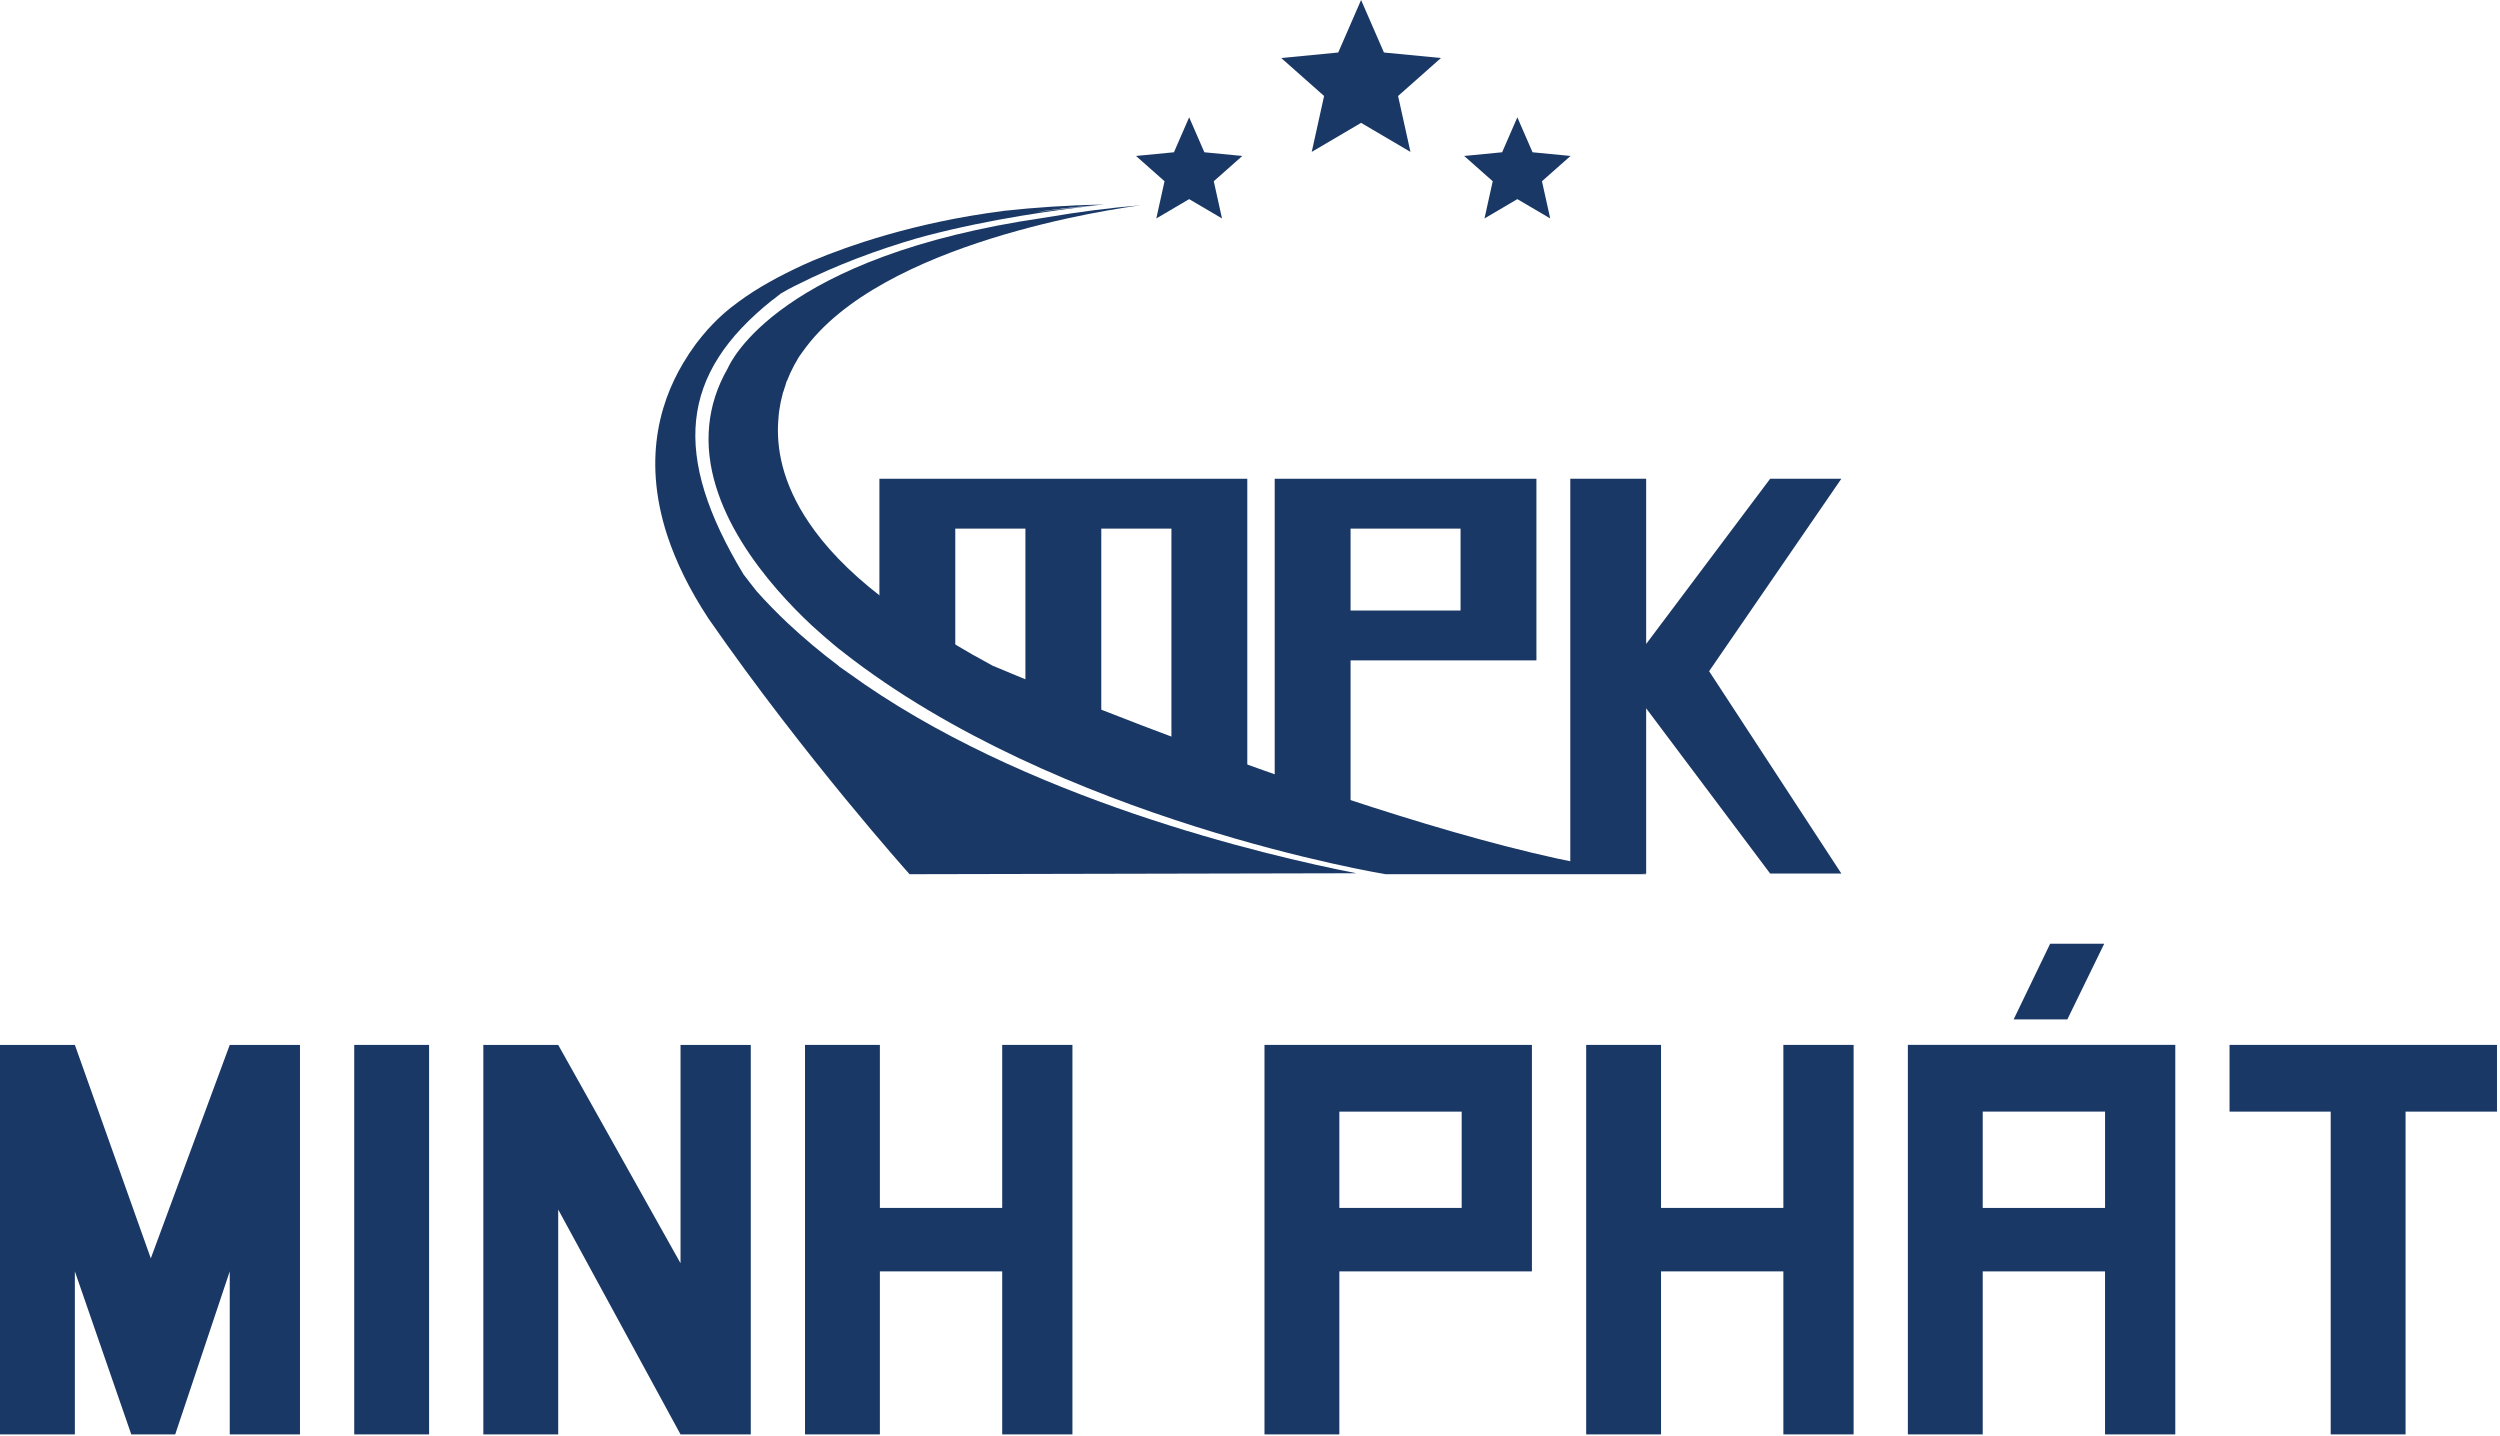
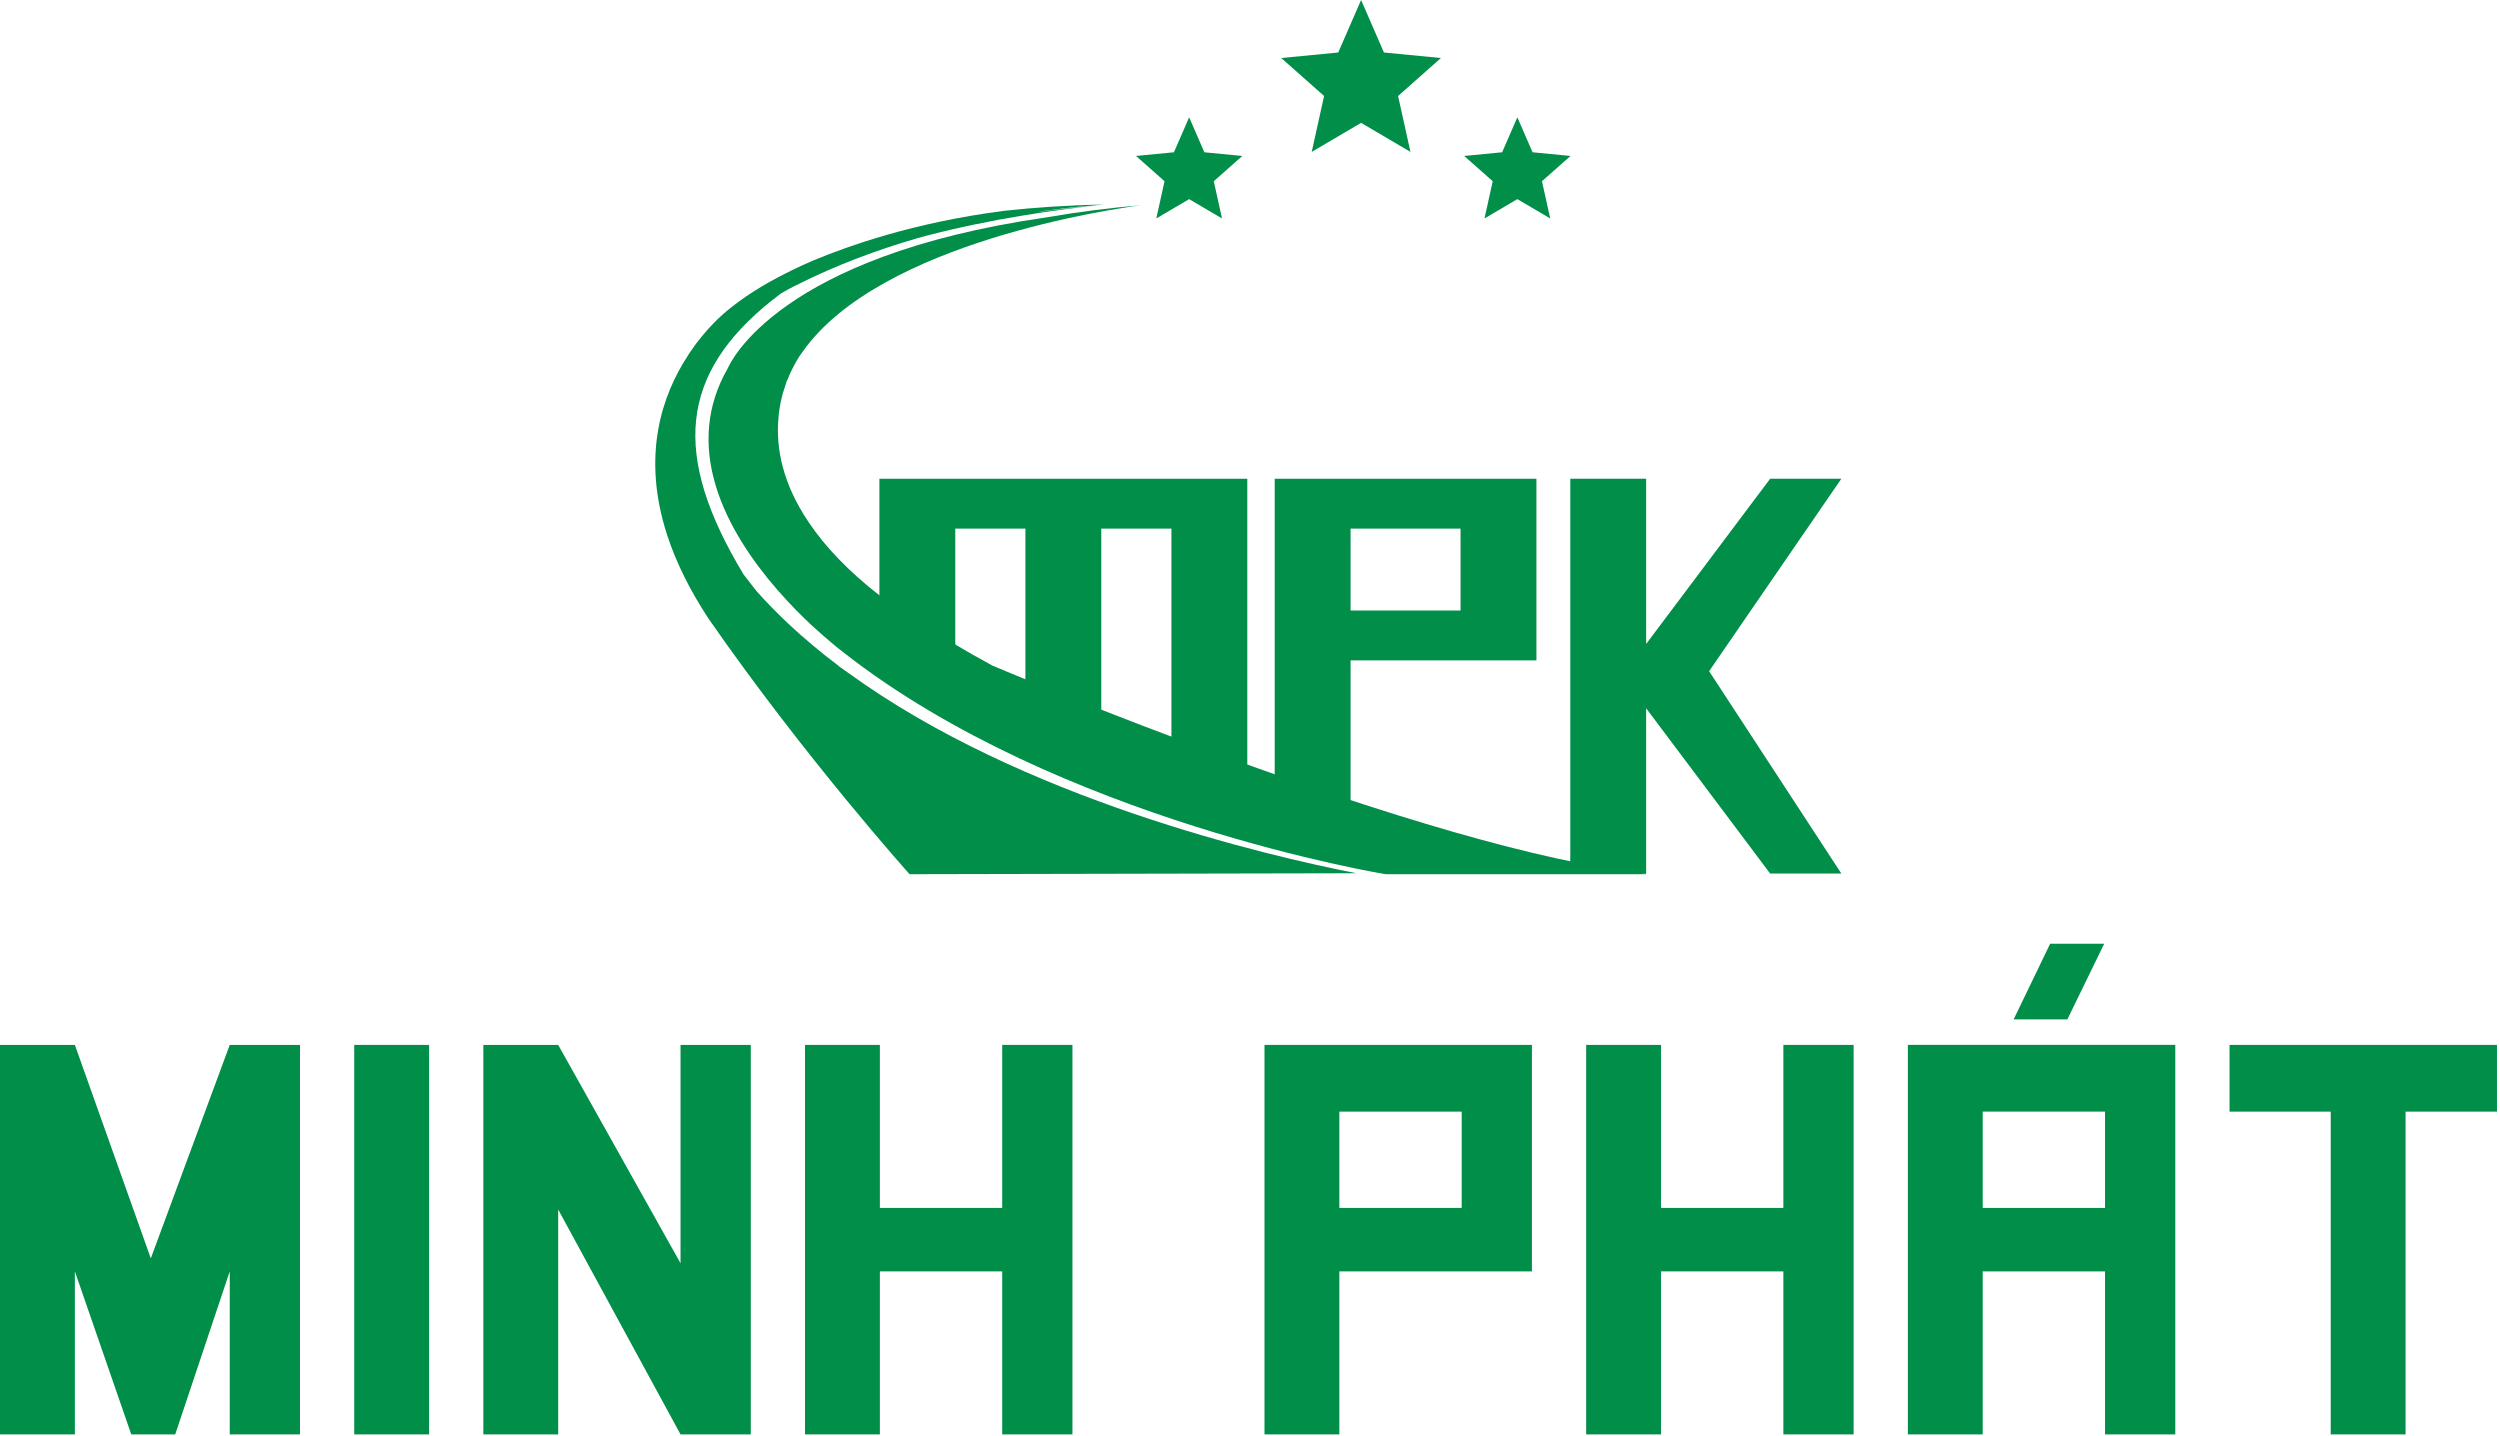
<svg xmlns="http://www.w3.org/2000/svg" width="702" height="403" viewBox="0 0 702 403" fill="none">
-   <path d="M302.173 204.243C302.173 204.243 302.173 204.275 302.209 204.275V204.243H302.173ZM302.173 204.243C302.173 204.243 302.173 204.275 302.209 204.275V204.243H302.173Z" fill="#1A3865" />
-   <path d="M302.208 204.243V204.275C302.172 204.275 302.172 204.243 302.172 204.243H302.208Z" fill="#1A3865" />
-   <path d="M302.208 204.243V204.275C302.172 204.275 302.172 204.243 302.172 204.243H302.208Z" fill="#1A3865" />
-   <path d="M302.982 210.339C302.569 209.959 302.017 209.442 301.396 208.826C301.913 209.306 302.429 209.822 302.982 210.339Z" fill="#1A3865" />
-   <path d="M301.777 210.335C302.053 210.575 302.33 210.852 302.606 211.092C302.466 210.956 302.157 210.715 301.777 210.335Z" fill="#1A3865" />
-   <path d="M302.208 204.243V204.275C302.172 204.275 302.172 204.243 302.172 204.243H302.208Z" fill="#1A3865" />
-   <path d="M302.982 210.339C302.569 209.959 302.017 209.442 301.396 208.826C301.913 209.306 302.429 209.822 302.982 210.339Z" fill="#1A3865" />
-   <path d="M301.777 210.335C302.053 210.575 302.33 210.852 302.606 211.092C302.466 210.956 302.157 210.715 301.777 210.335Z" fill="#1A3865" />
-   <path d="M301.398 208.824C302.019 209.445 302.567 209.961 302.984 210.337C302.431 209.825 301.915 209.308 301.398 208.824Z" fill="#1A3865" />
-   <path d="M344.139 46.269C343.86 46.31 343.562 46.37 343.26 46.429Z" fill="#1A3865" />
-   <path d="M266.378 57.435C266.326 57.435 266.274 57.444 266.222 57.448C266.314 57.439 266.378 57.435 266.378 57.435Z" fill="#1A3865" />
-   <path d="M266.205 57.436C266.205 57.436 266.137 57.476 266.033 57.476L266.069 57.436H266.205Z" fill="#1A3865" />
-   <path d="M333.914 32.943L338.186 42.76L348.844 43.791L340.828 50.891L343.139 61.341L333.914 55.915L324.689 61.341L327 50.891L318.984 43.791L329.642 42.76L333.914 32.943Z" fill="#1A3865" />
-   <path d="M382.193 0L388.612 14.744L404.616 16.291L392.58 26.953L396.054 42.652L382.193 34.5L368.332 42.652L371.806 26.953L359.77 16.291L375.774 14.744L382.193 0Z" fill="#1A3865" />
-   <path d="M426.07 32.943L430.342 42.76L441 43.791L432.984 50.891L435.299 61.341L426.07 55.915L416.845 61.341L419.156 50.891L411.14 43.791L421.798 42.76L426.07 32.943Z" fill="#1A3865" />
-   <path d="M380.84 245.21C355.572 240.244 286.883 224.286 238.296 189.01C237.55 188.513 236.803 187.975 236.062 187.443C235.921 187.368 235.781 187.288 235.64 187.137C235.597 187.097 235.597 187.097 235.548 187.061C235.548 187.061 235.505 187.021 235.505 186.986C230.474 183.205 225.681 179.198 221.17 174.959C218.146 172.097 215.214 169.115 212.466 166.022C212.185 165.72 208.836 161.366 208.788 161.291C188.497 127.692 190.872 104.975 216.885 84.241C216.978 84.206 217.026 84.126 217.118 84.091C217.773 83.554 218.422 83.061 219.076 82.564C219.211 82.449 219.352 82.333 219.542 82.258C220.613 81.645 221.727 80.997 222.89 80.425C223.123 80.31 223.355 80.199 223.588 80.083C234.85 74.394 246.486 70.116 257.516 66.907C258.397 66.641 259.285 66.415 260.166 66.184C278.412 61.413 296.61 58.933 308.056 57.668C302.1 58.205 296.469 58.853 291.071 59.581C291.86 59.425 292.607 59.314 293.348 59.199C295.117 58.968 296.794 58.737 298.379 58.547C300.515 58.32 302.474 58.129 304.102 57.939H304.243C306.428 57.748 308.056 57.592 309.079 57.517C309.268 57.517 309.403 57.517 309.544 57.477H309.733H309.776L309.825 57.441H309.684C299.542 57.632 290.373 58.28 282.367 59.159C282.086 59.159 281.761 59.199 281.485 59.274C256.726 62.443 237.971 69.122 228.197 73.209C227.169 73.666 226.287 74.048 225.449 74.429C218.936 77.447 212.839 80.731 207.484 84.663C205.856 85.848 204.319 87.068 202.832 88.404C201.993 89.132 201.112 90.011 200.225 90.925C199.716 91.458 199.202 92.034 198.645 92.607C197.623 93.787 196.503 95.123 195.432 96.539C194.923 97.262 194.361 98.025 193.852 98.789C193.62 99.135 193.338 99.476 193.154 99.858C185.889 110.931 180.074 127.883 187.334 150.254C187.382 150.33 187.382 150.409 187.426 150.525C189.801 157.701 193.522 165.453 198.97 173.735C225.963 212.641 255.404 245.476 255.404 245.476L380.84 245.21Z" fill="#1A3865" />
-   <path d="M462.24 245.288C401.694 239.14 278.877 186.986 278.877 186.986H278.829C277.201 186.108 275.621 185.229 274.085 184.35C273.479 184.044 272.922 183.738 272.316 183.356C262.958 177.973 254.627 172.63 247.276 167.438C238.063 160.297 231.593 153.348 227.169 146.784C219.633 135.672 217.913 125.709 218.562 117.73C218.605 117.574 218.605 117.424 218.605 117.268C218.654 116.621 218.703 116.008 218.795 115.4C218.887 114.823 218.979 114.291 219.076 113.718C219.168 113.185 219.26 112.649 219.401 112.116C219.541 111.619 219.676 111.122 219.774 110.625V110.589V110.51C219.817 110.359 219.866 110.243 219.909 110.092C219.909 110.052 219.909 110.052 219.958 110.013C220.191 109.254 220.423 108.526 220.656 107.838C220.748 107.416 220.888 106.999 221.121 106.618C221.586 105.433 222.1 104.288 222.706 103.143C222.982 102.57 223.263 102.073 223.544 101.616C224.193 100.391 224.799 99.517 225.173 99.06C225.265 98.945 225.357 98.829 225.448 98.674C247.184 67.902 313.13 58.587 320.341 57.633C311.269 58.396 302.609 59.541 294.608 60.917C294.186 60.992 293.813 61.032 293.397 61.108C218.936 71.909 205.158 101.541 204.368 103.409C204.319 103.449 204.319 103.484 204.319 103.484C201.296 108.757 199.667 114.1 199.153 119.332C196.784 142.733 216.188 164.651 228.013 175.683C229.176 176.753 230.29 177.747 231.269 178.586C232.108 179.313 232.989 180.037 233.779 180.725C234.991 181.754 235.872 182.478 236.387 182.824C236.57 182.975 236.711 183.09 236.803 183.13V183.166C297.21 230.508 389.095 245.477 389.095 245.477H462.192" fill="#1A3865" />
-   <path d="M462.241 245.287H440.936V134.435H462.241V180.829L497.056 134.435H517.049L479.919 188.471L517.049 245.287H497.056L462.241 198.893V245.287Z" fill="#1A3865" />
-   <path d="M410.123 171.436H379.241V148.436H410.123V171.436ZM410.123 134.436H379.241H358.192H357.936V234.436H379.241V198.894V185.436H410.123H431.428V179.577V177.295V171.436V164.091V155.781V148.436V142.577V140.295V134.436H410.123Z" fill="#1A3865" />
-   <path d="M268.241 180.83V148.436H287.936V211.436H309.241V198.893V180.83V148.436H328.936V226.436H350.241V198.893V180.83V134.436H350.191H328.936H309.241H287.936H268.241H246.985H246.936V187.436H268.241V180.83Z" fill="#1A3865" />
-   <path d="M21.021 402.777H0V293.409H21.021L42.346 353.348L64.512 293.409H84.235V402.777H64.512V357.004L49.201 402.777H36.861L21.021 357.004V402.777Z" fill="#1A3865" />
-   <path d="M120.489 402.778H99.468V293.41H120.489V402.778Z" fill="#1A3865" />
-   <path d="M156.742 402.777H135.721V293.409H156.742L191.092 354.718V293.409H210.819V402.777H191.092L156.742 339.639V402.777Z" fill="#1A3865" />
-   <path d="M247.069 402.777H226.048V293.409H247.069V339.182H281.419V293.409H301.142V402.777H281.419V357.004H247.069V402.777Z" fill="#1A3865" />
-   <path d="M376.089 339.184H410.439V312.145H376.089V339.184ZM376.089 402.778H355.068V293.407H430.162V357.005H376.089V402.778Z" fill="#1A3865" />
-   <path d="M466.418 402.777H445.397V293.409H466.418V339.182H500.768V293.409H520.495V402.777H500.768V357.004H466.418V402.777Z" fill="#1A3865" />
-   <path d="M575.682 265L565.428 286.249H580.511L590.865 265H575.682ZM556.747 339.181H591.097V312.142H556.747V339.181ZM591.093 357.003H556.747V402.776H535.727V293.408H610.821V402.776H591.093V357.003Z" fill="#1A3865" />
-   <path d="M654.462 312.144H626.054V293.406H701.152V312.144H675.483V402.777H654.462V312.144Z" fill="#1A3865" />
+   <path d="M302.173 204.243C302.173 204.243 302.173 204.275 302.209 204.275V204.243H302.173ZM302.173 204.243C302.173 204.243 302.173 204.275 302.209 204.275V204.243H302.173Z" fill="#008E49" />
+   <path d="M302.208 204.243V204.275C302.172 204.275 302.172 204.243 302.172 204.243H302.208Z" fill="#008E49" />
+   <path d="M302.208 204.243V204.275C302.172 204.275 302.172 204.243 302.172 204.243H302.208Z" fill="#008E49" />
+   <path d="M302.982 210.339C302.569 209.959 302.017 209.442 301.396 208.826C301.913 209.306 302.429 209.822 302.982 210.339Z" fill="#008E49" />
+   <path d="M301.777 210.335C302.053 210.575 302.33 210.852 302.606 211.092C302.466 210.956 302.157 210.715 301.777 210.335Z" fill="#008E49" />
+   <path d="M302.208 204.243V204.275C302.172 204.275 302.172 204.243 302.172 204.243H302.208Z" fill="#008E49" />
+   <path d="M302.982 210.339C302.569 209.959 302.017 209.442 301.396 208.826C301.913 209.306 302.429 209.822 302.982 210.339Z" fill="#008E49" />
+   <path d="M301.777 210.335C302.053 210.575 302.33 210.852 302.606 211.092C302.466 210.956 302.157 210.715 301.777 210.335Z" fill="#008E49" />
+   <path d="M301.398 208.824C302.019 209.445 302.567 209.961 302.984 210.337C302.431 209.825 301.915 209.308 301.398 208.824Z" fill="#008E49" />
+   <path d="M344.139 46.269C343.86 46.31 343.562 46.37 343.26 46.429Z" fill="#008E49" />
+   <path d="M266.378 57.435C266.326 57.435 266.274 57.444 266.222 57.448C266.314 57.439 266.378 57.435 266.378 57.435Z" fill="#008E49" />
+   <path d="M266.205 57.436C266.205 57.436 266.137 57.476 266.033 57.476L266.069 57.436H266.205Z" fill="#008E49" />
+   <path d="M333.914 32.943L338.186 42.76L348.844 43.791L340.828 50.891L343.139 61.341L333.914 55.915L324.689 61.341L327 50.891L318.984 43.791L329.642 42.76L333.914 32.943Z" fill="#008E49" />
+   <path d="M382.193 0L388.612 14.744L404.616 16.291L392.58 26.953L396.054 42.652L382.193 34.5L368.332 42.652L371.806 26.953L359.77 16.291L375.774 14.744L382.193 0Z" fill="#008E49" />
+   <path d="M426.07 32.943L430.342 42.76L441 43.791L432.984 50.891L435.299 61.341L426.07 55.915L416.845 61.341L419.156 50.891L411.14 43.791L421.798 42.76L426.07 32.943Z" fill="#008E49" />
+   <path d="M380.84 245.21C355.572 240.244 286.883 224.286 238.296 189.01C237.55 188.513 236.803 187.975 236.062 187.443C235.921 187.368 235.781 187.288 235.64 187.137C235.597 187.097 235.597 187.097 235.548 187.061C235.548 187.061 235.505 187.021 235.505 186.986C230.474 183.205 225.681 179.198 221.17 174.959C218.146 172.097 215.214 169.115 212.466 166.022C212.185 165.72 208.836 161.366 208.788 161.291C188.497 127.692 190.872 104.975 216.885 84.241C216.978 84.206 217.026 84.126 217.118 84.091C217.773 83.554 218.422 83.061 219.076 82.564C219.211 82.449 219.352 82.333 219.542 82.258C220.613 81.645 221.727 80.997 222.89 80.425C223.123 80.31 223.355 80.199 223.588 80.083C234.85 74.394 246.486 70.116 257.516 66.907C258.397 66.641 259.285 66.415 260.166 66.184C278.412 61.413 296.61 58.933 308.056 57.668C302.1 58.205 296.469 58.853 291.071 59.581C291.86 59.425 292.607 59.314 293.348 59.199C295.117 58.968 296.794 58.737 298.379 58.547C300.515 58.32 302.474 58.129 304.102 57.939H304.243C306.428 57.748 308.056 57.592 309.079 57.517C309.268 57.517 309.403 57.517 309.544 57.477H309.733H309.776L309.825 57.441H309.684C299.542 57.632 290.373 58.28 282.367 59.159C282.086 59.159 281.761 59.199 281.485 59.274C256.726 62.443 237.971 69.122 228.197 73.209C227.169 73.666 226.287 74.048 225.449 74.429C218.936 77.447 212.839 80.731 207.484 84.663C205.856 85.848 204.319 87.068 202.832 88.404C201.993 89.132 201.112 90.011 200.225 90.925C199.716 91.458 199.202 92.034 198.645 92.607C197.623 93.787 196.503 95.123 195.432 96.539C194.923 97.262 194.361 98.025 193.852 98.789C193.62 99.135 193.338 99.476 193.154 99.858C185.889 110.931 180.074 127.883 187.334 150.254C187.382 150.33 187.382 150.409 187.426 150.525C189.801 157.701 193.522 165.453 198.97 173.735C225.963 212.641 255.404 245.476 255.404 245.476L380.84 245.21Z" fill="#008E49" />
+   <path d="M462.24 245.288C401.694 239.14 278.877 186.986 278.877 186.986H278.829C277.201 186.108 275.621 185.229 274.085 184.35C273.479 184.044 272.922 183.738 272.316 183.356C262.958 177.973 254.627 172.63 247.276 167.438C238.063 160.297 231.593 153.348 227.169 146.784C219.633 135.672 217.913 125.709 218.562 117.73C218.605 117.574 218.605 117.424 218.605 117.268C218.654 116.621 218.703 116.008 218.795 115.4C218.887 114.823 218.979 114.291 219.076 113.718C219.168 113.185 219.26 112.649 219.401 112.116C219.541 111.619 219.676 111.122 219.774 110.625V110.589V110.51C219.817 110.359 219.866 110.243 219.909 110.092C219.909 110.052 219.909 110.052 219.958 110.013C220.191 109.254 220.423 108.526 220.656 107.838C220.748 107.416 220.888 106.999 221.121 106.618C221.586 105.433 222.1 104.288 222.706 103.143C222.982 102.57 223.263 102.073 223.544 101.616C224.193 100.391 224.799 99.517 225.173 99.06C225.265 98.945 225.357 98.829 225.448 98.674C247.184 67.902 313.13 58.587 320.341 57.633C311.269 58.396 302.609 59.541 294.608 60.917C294.186 60.992 293.813 61.032 293.397 61.108C218.936 71.909 205.158 101.541 204.368 103.409C204.319 103.449 204.319 103.484 204.319 103.484C201.296 108.757 199.667 114.1 199.153 119.332C196.784 142.733 216.188 164.651 228.013 175.683C229.176 176.753 230.29 177.747 231.269 178.586C232.108 179.313 232.989 180.037 233.779 180.725C234.991 181.754 235.872 182.478 236.387 182.824C236.57 182.975 236.711 183.09 236.803 183.13V183.166C297.21 230.508 389.095 245.477 389.095 245.477H462.192" fill="#008E49" />
+   <path d="M462.241 245.287H440.936V134.435H462.241V180.829L497.056 134.435H517.049L479.919 188.471L517.049 245.287H497.056L462.241 198.893V245.287Z" fill="#008E49" />
+   <path d="M410.123 171.436H379.241V148.436H410.123V171.436ZM410.123 134.436H379.241H358.192H357.936V234.436H379.241V198.894V185.436H410.123H431.428V179.577V177.295V171.436V164.091V155.781V148.436V142.577V140.295V134.436H410.123Z" fill="#008E49" />
+   <path d="M268.241 180.83V148.436H287.936V211.436H309.241V198.893V180.83V148.436H328.936V226.436H350.241V198.893V180.83V134.436H350.191H328.936H309.241H287.936H268.241H246.985H246.936V187.436H268.241V180.83Z" fill="#008E49" />
+   <path d="M21.021 402.777H0V293.409H21.021L42.346 353.348L64.512 293.409H84.235V402.777H64.512V357.004L49.201 402.777H36.861L21.021 357.004V402.777Z" fill="#008E49" />
+   <path d="M120.489 402.778H99.468V293.41H120.489V402.778Z" fill="#008E49" />
+   <path d="M156.742 402.777H135.721V293.409H156.742L191.092 354.718V293.409H210.819V402.777H191.092L156.742 339.639V402.777Z" fill="#008E49" />
+   <path d="M247.069 402.777H226.048V293.409H247.069V339.182H281.419V293.409H301.142V402.777H281.419V357.004H247.069V402.777Z" fill="#008E49" />
+   <path d="M376.089 339.184H410.439V312.145H376.089V339.184ZM376.089 402.778H355.068V293.407H430.162V357.005H376.089V402.778Z" fill="#008E49" />
+   <path d="M466.418 402.777H445.397V293.409H466.418V339.182H500.768V293.409H520.495V402.777H500.768V357.004H466.418V402.777Z" fill="#008E49" />
+   <path d="M575.682 265L565.428 286.249H580.511L590.865 265H575.682ZM556.747 339.181H591.097V312.142H556.747V339.181ZM591.093 357.003H556.747V402.776H535.727V293.408H610.821V402.776H591.093V357.003Z" fill="#008E49" />
+   <path d="M654.462 312.144H626.054V293.406H701.152V312.144H675.483V402.777H654.462V312.144Z" fill="#008E49" />
</svg>
